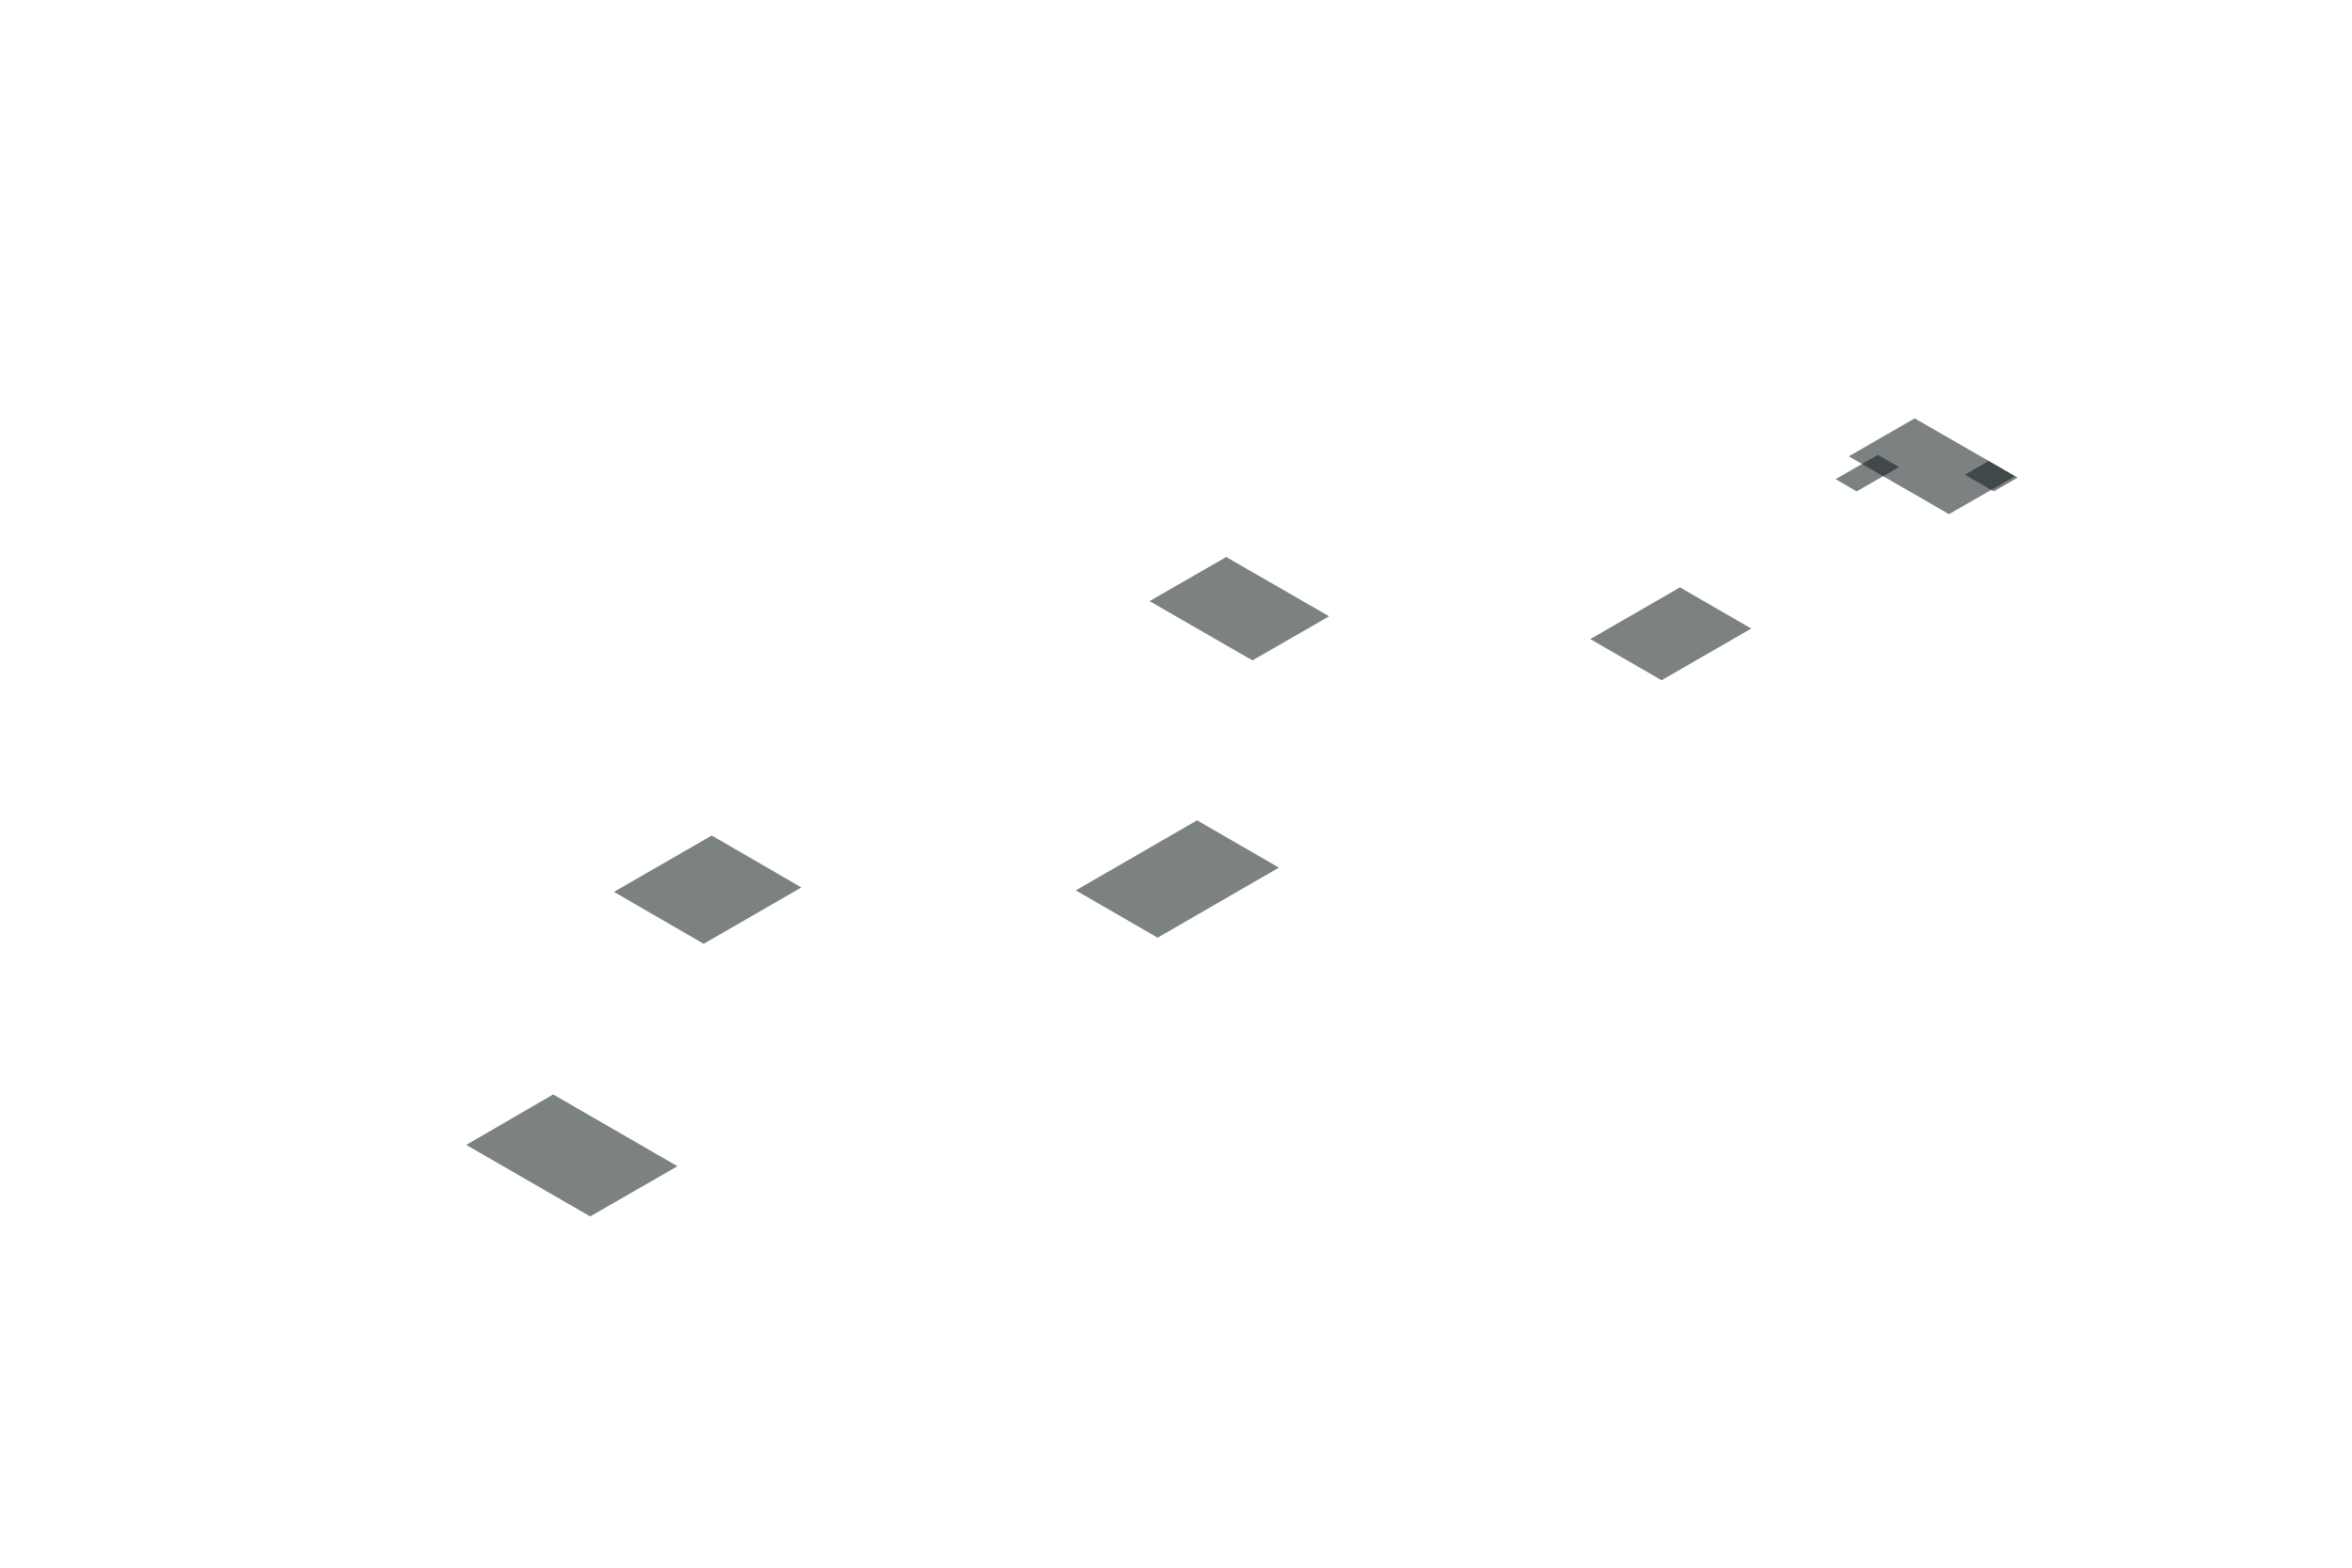
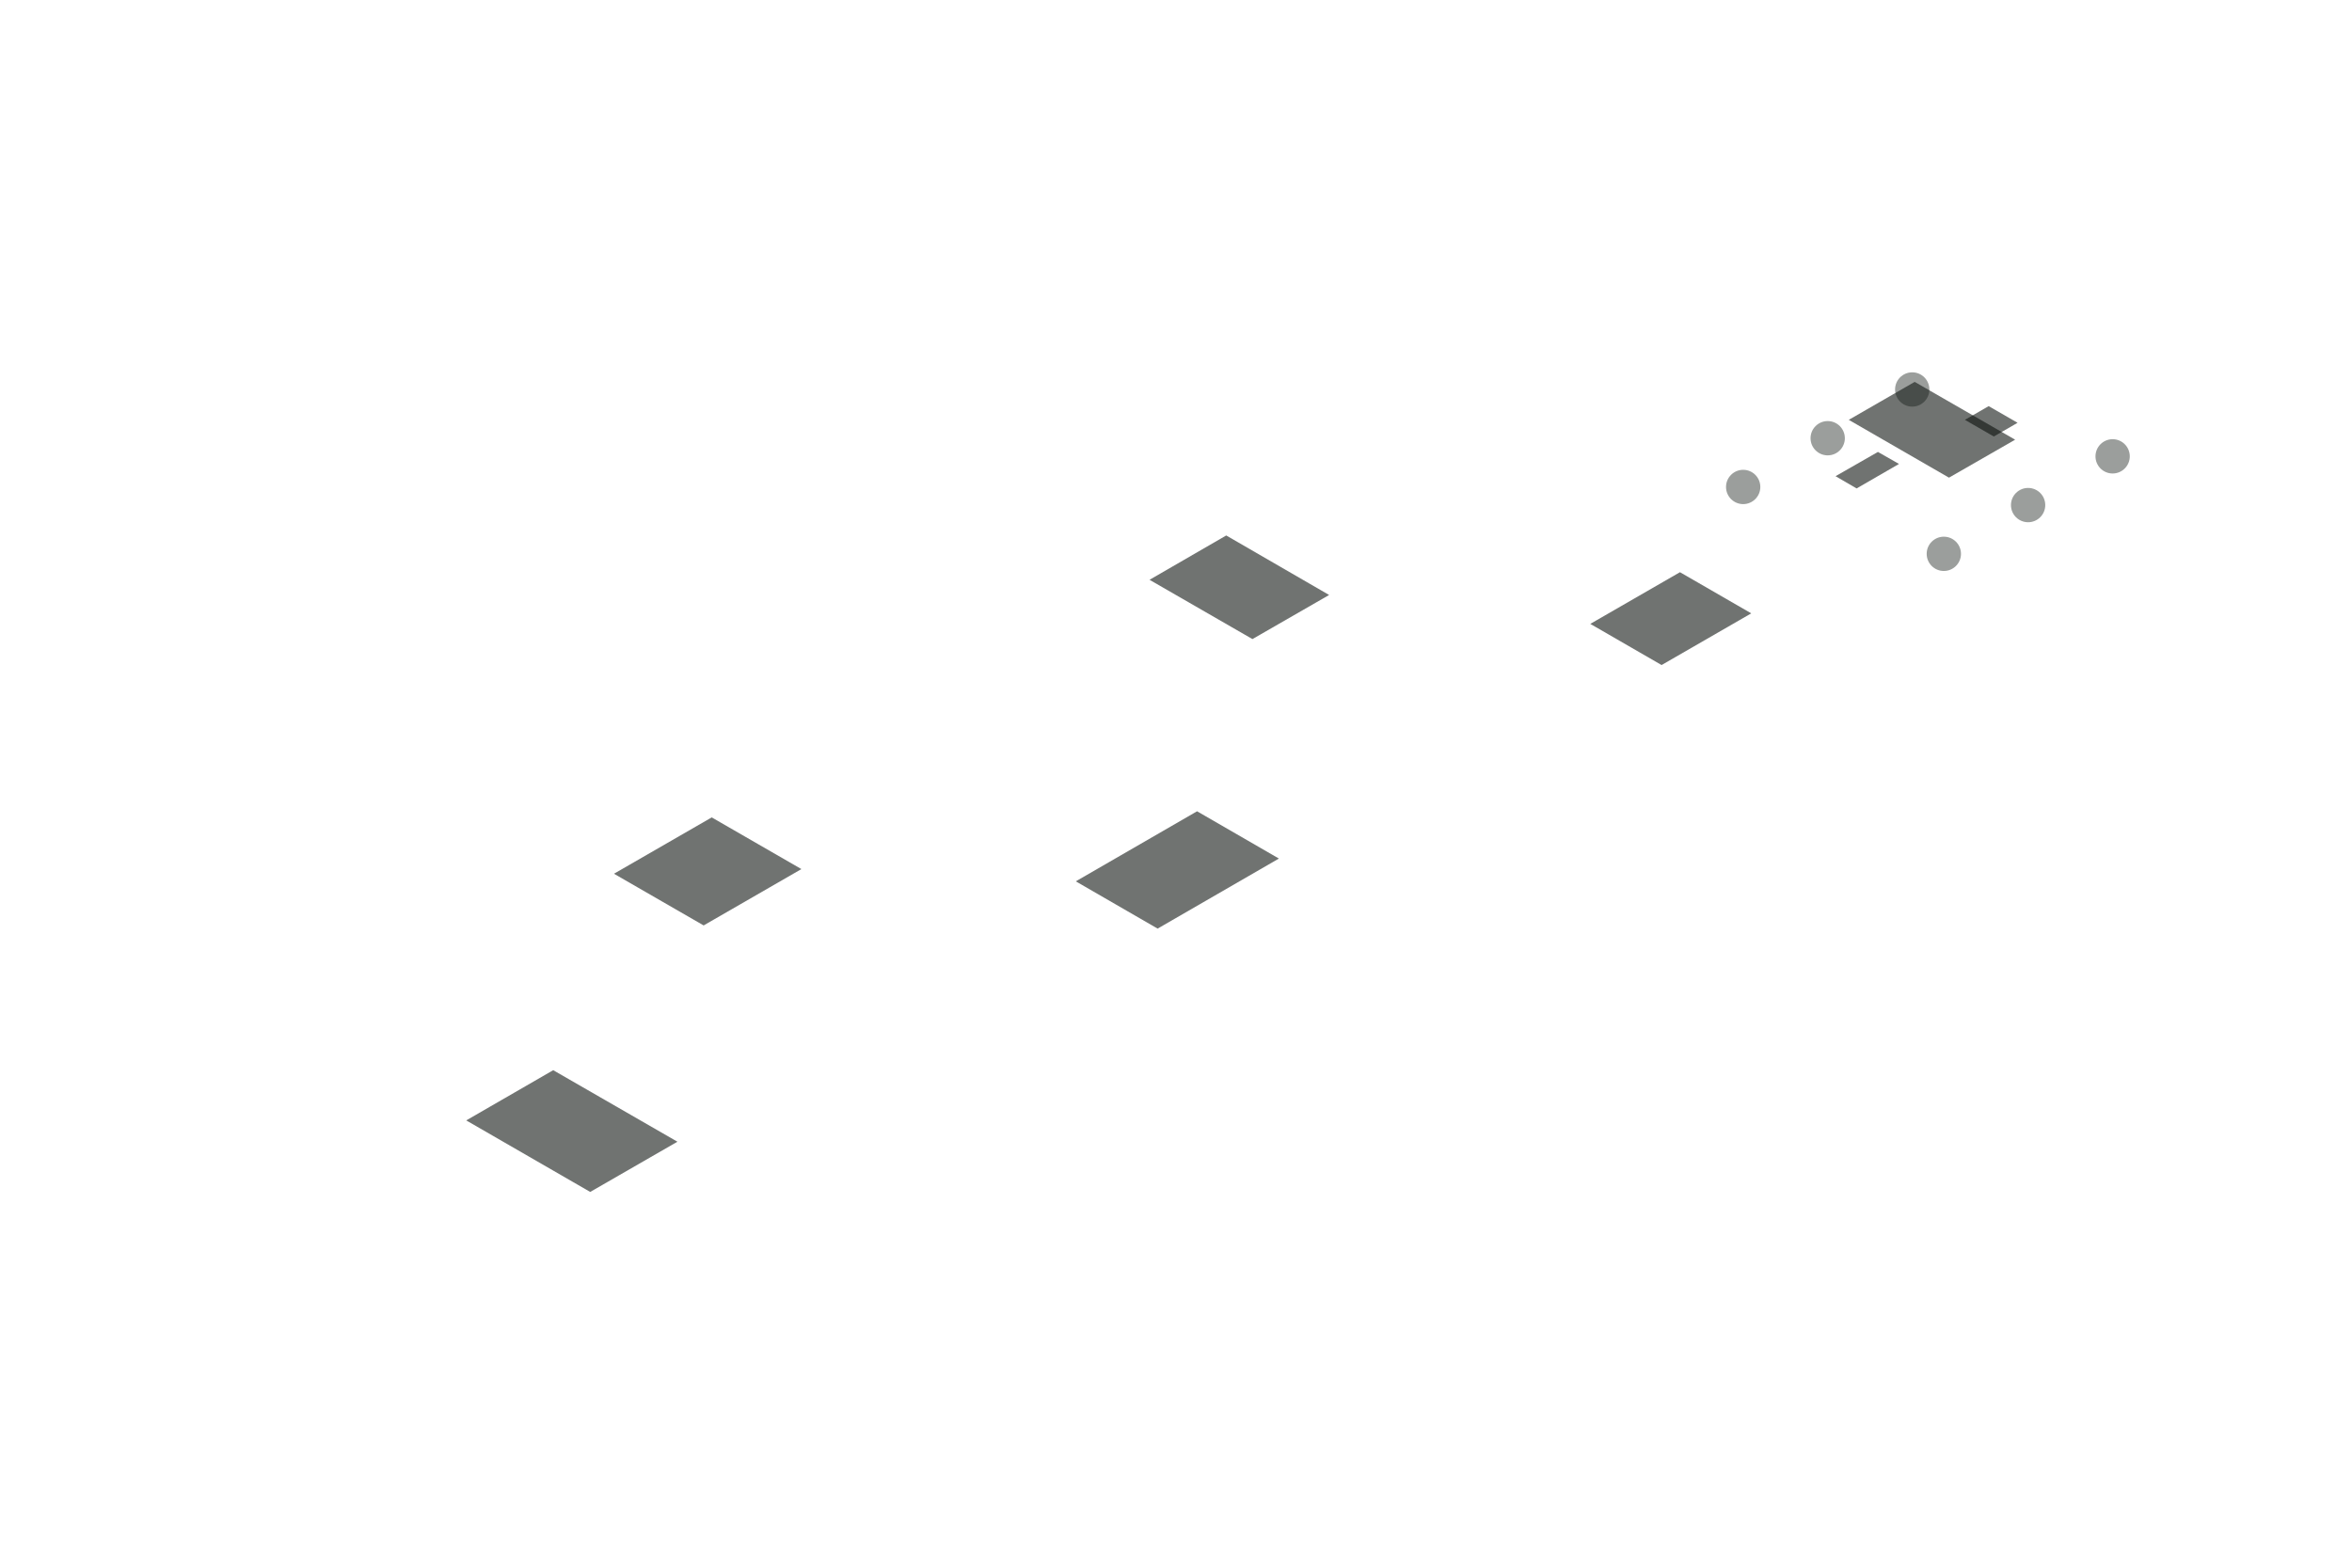
<svg xmlns="http://www.w3.org/2000/svg" width="960" height="640" viewBox="0 0 960 640">
-   <polygon points="822.5,194.4 795.5,209.9 754.6,186.3 781.5,170.8" fill="#11191b" opacity=".55" />
-   <polygon points="823.5,195.0 813.8,200.6 802.0,193.8 811.7,188.2" fill="#11191b" opacity=".55" />
-   <polygon points="775.1,190.7 757.8,200.6 749.2,195.6 766.5,185.7" fill="#11191b" opacity=".55" />
-   <polygon points="714.8,256.6 678.2,277.7 649.1,260.9 685.7,239.8" fill="#11191b" opacity=".55" />
-   <polygon points="542.5,251.6 511.2,269.6 469.2,245.4 500.5,227.4" fill="#11191b" opacity=".55" />
-   <polygon points="522.0,354.2 472.5,382.8 439.1,363.5 488.6,334.9" fill="#11191b" opacity=".55" />
-   <polygon points="327.1,362.3 287.2,385.3 250.6,364.1 290.5,341.1" fill="#11191b" opacity=".55" />
-   <polygon points="276.5,476.1 240.9,496.6 190.3,467.4 225.8,446.8" fill="#11191b" opacity=".55" />
+   <polygon data-occluder="church" points="822.5,179.5 795.5,195.0 754.6,171.4 781.5,155.9" fill="#080d0a" opacity=".58" />
+   <polygon data-occluder="tower" points="823.5,172.6 813.8,178.2 802.0,171.4 811.7,165.8" fill="#080d0a" opacity=".58" />
+   <polygon data-occluder="monument" points="775.1,189.4 757.8,199.4 749.2,194.4 766.5,184.5" fill="#080d0a" opacity=".58" />
+   <polygon data-occluder="building-01" points="714.8,250.4 678.2,271.5 649.1,254.7 685.7,233.6" fill="#080d0a" opacity=".58" />
+   <polygon data-occluder="building-02" points="542.5,242.9 511.2,260.9 469.2,236.7 500.5,218.6" fill="#080d0a" opacity=".58" />
+   <polygon data-occluder="building-03" points="522.0,350.5 472.5,379.1 439.1,359.8 488.6,331.2" fill="#080d0a" opacity=".58" />
+   <polygon data-occluder="building-04" points="327.1,354.8 287.2,377.8 250.6,356.7 290.5,333.7" fill="#080d0a" opacity=".58" />
+   <polygon data-occluder="building-05" points="276.5,466.1 240.9,486.6 190.3,457.4 225.8,436.9" fill="#080d0a" opacity=".58" />
+   <circle cx="862.3" cy="186.3" r="7.0" fill="#101812" opacity=".42" />
+   <circle cx="780.5" cy="159.0" r="7.0" fill="#101812" opacity=".42" />
+   <circle cx="827.8" cy="206.2" r="7.0" fill="#101812" opacity=".42" />
+   <circle cx="746.0" cy="178.9" r="7.0" fill="#101812" opacity=".42" />
+   <circle cx="793.4" cy="226.1" r="7.0" fill="#101812" opacity=".42" />
+   <circle cx="711.5" cy="198.8" r="7.0" fill="#101812" opacity=".42" />
</svg>
